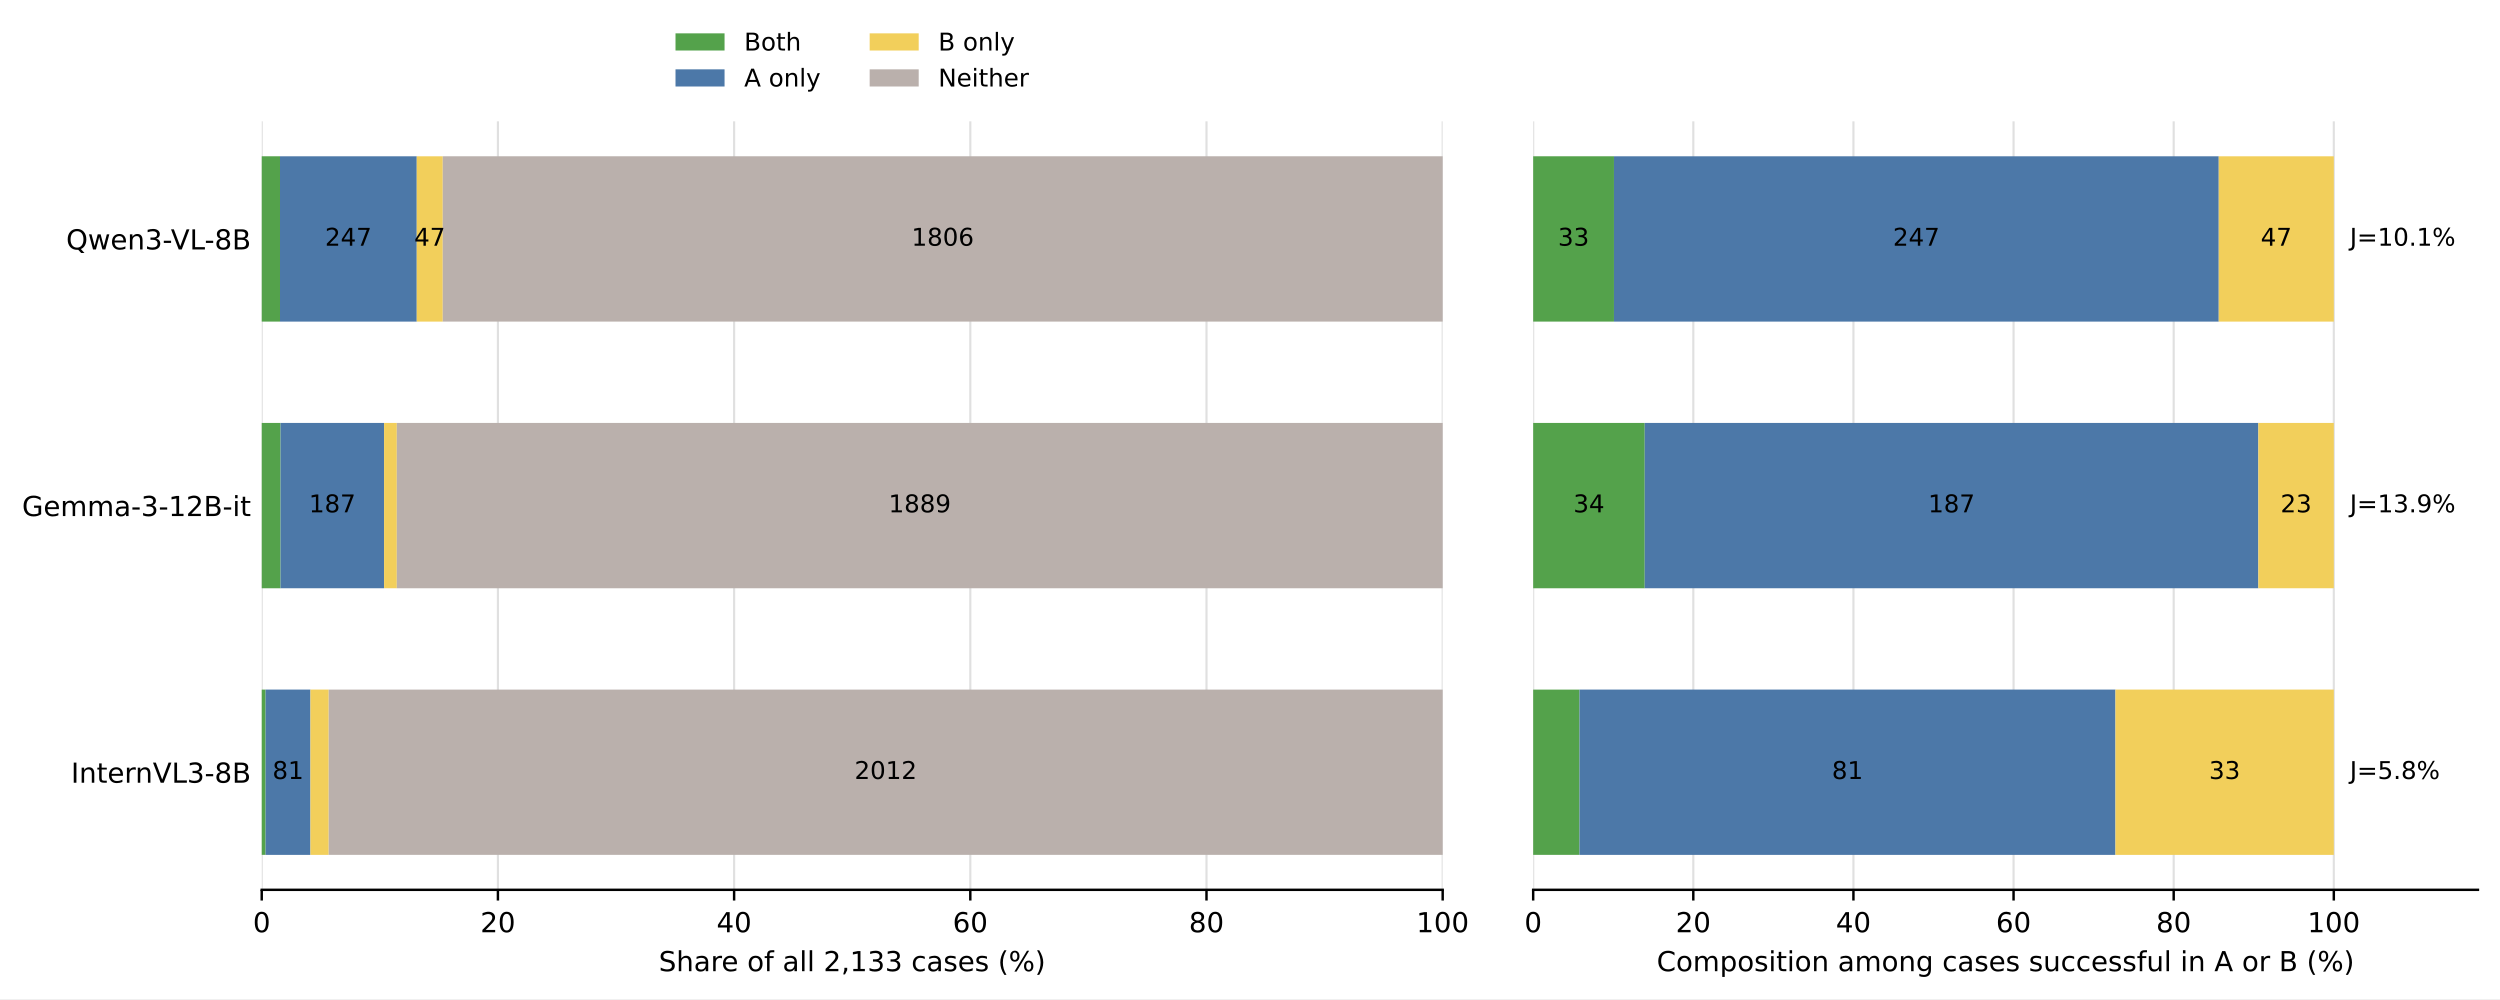
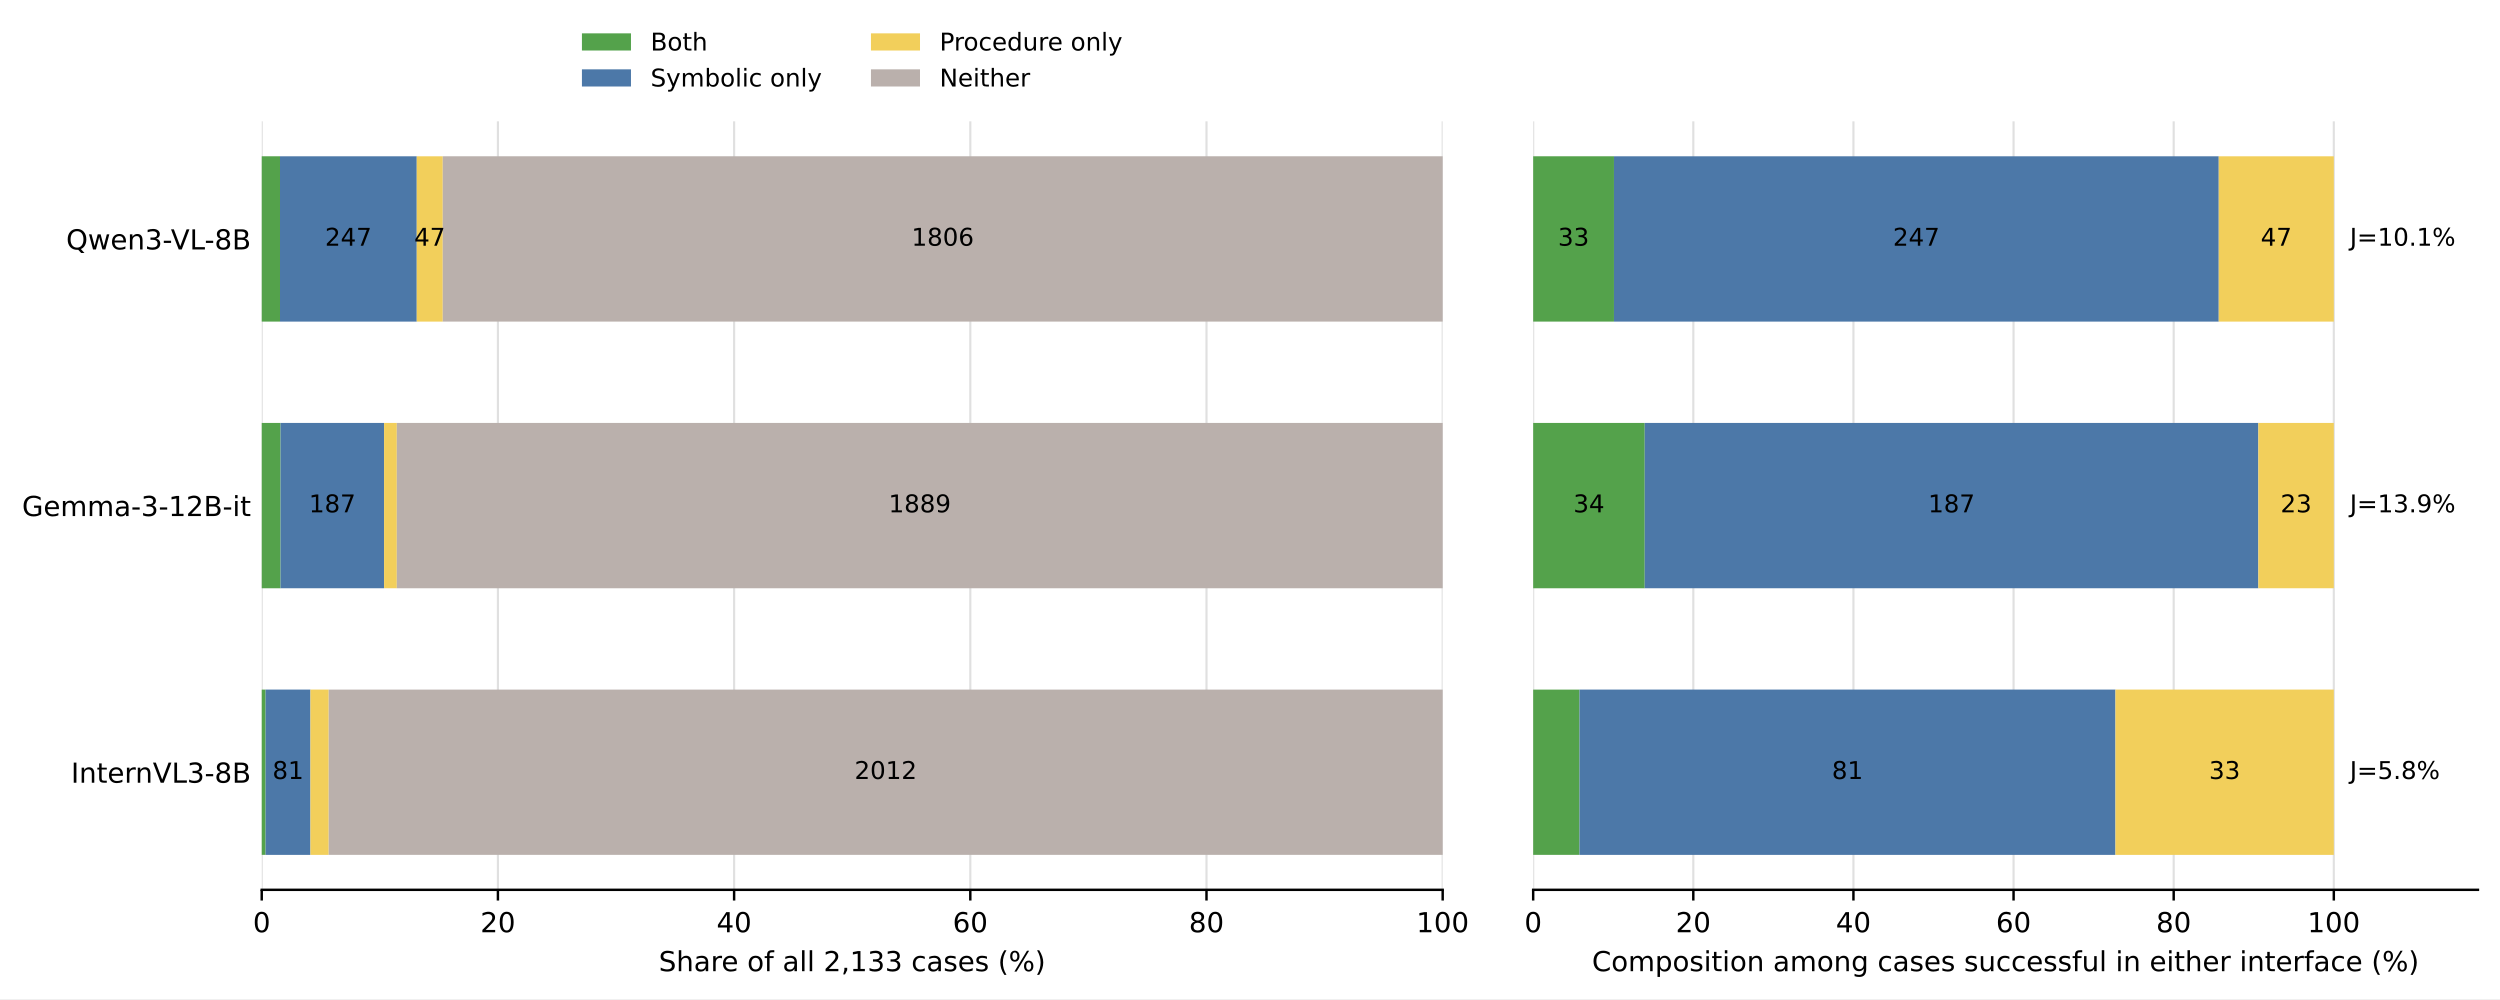
<svg xmlns="http://www.w3.org/2000/svg" xmlns:xlink="http://www.w3.org/1999/xlink" width="815.563pt" height="325.902pt" viewBox="0 0 815.563 325.902" version="1.1">
  <defs>
    <style type="text/css">*{stroke-linejoin: round; stroke-linecap: butt}</style>
  </defs>
  <g id="figure_1">
    <g id="patch_1">
      <path d="M 0 325.902 L 815.563 325.902 L 815.563 0 L 0 0 z " style="fill: #ffffff" />
    </g>
    <g id="axes_1">
      <g id="patch_2">
        <path d="M 85.383 290.282 L 470.639 290.282 L 470.639 39.592 L 85.383 39.592 z " style="fill: #ffffff" />
      </g>
      <g id="matplotlib.axis_1">
        <g id="xtick_1">
          <g id="line2d_1">
-             <path d="M 85.383 290.282 L 85.383 39.592 " clip-path="url(#p6bedf43dc2)" style="fill: none; stroke: #e0e0e0; stroke-width: 0.7; stroke-linecap: square" />
+             <path d="M 85.383 290.282 L 85.383 39.592 " clip-path="url(#pd48a658839)" style="fill: none; stroke: #e0e0e0; stroke-width: 0.7; stroke-linecap: square" />
          </g>
          <g id="line2d_2">
            <defs>
-               <path id="m91b5682cf0" d="M 0 0 L 0 3.5 " style="stroke: #000000; stroke-width: 0.8" />
+               <path id="m73e498e0ce" d="M 0 0 L 0 3.5 " style="stroke: #000000; stroke-width: 0.8" />
            </defs>
            <g>
-               <use xlink:href="#m91b5682cf0" x="85.383" y="290.282" style="stroke: #000000; stroke-width: 0.8" />
+               <use xlink:href="#m73e498e0ce" x="85.383" y="290.282" style="stroke: #000000; stroke-width: 0.8" />
            </g>
          </g>
          <g id="text_1">
            <text style="font: 9px 'DejaVu Sans'; text-anchor: middle" x="85.383" y="304.12" transform="rotate(-0 85.38313 304.1203)">0</text>
          </g>
        </g>
        <g id="xtick_2">
          <g id="line2d_3">
-             <path d="M 162.434 290.282 L 162.434 39.592 " clip-path="url(#p6bedf43dc2)" style="fill: none; stroke: #e0e0e0; stroke-width: 0.7; stroke-linecap: square" />
+             <path d="M 162.434 290.282 L 162.434 39.592 " clip-path="url(#pd48a658839)" style="fill: none; stroke: #e0e0e0; stroke-width: 0.7; stroke-linecap: square" />
          </g>
          <g id="line2d_4">
            <g>
-               <use xlink:href="#m91b5682cf0" x="162.434" y="290.282" style="stroke: #000000; stroke-width: 0.8" />
+               <use xlink:href="#m73e498e0ce" x="162.434" y="290.282" style="stroke: #000000; stroke-width: 0.8" />
            </g>
          </g>
          <g id="text_2">
            <text style="font: 9px 'DejaVu Sans'; text-anchor: middle" x="162.434" y="304.12" transform="rotate(-0 162.4342 304.1203)">20</text>
          </g>
        </g>
        <g id="xtick_3">
          <g id="line2d_5">
-             <path d="M 239.485 290.282 L 239.485 39.592 " clip-path="url(#p6bedf43dc2)" style="fill: none; stroke: #e0e0e0; stroke-width: 0.7; stroke-linecap: square" />
+             <path d="M 239.485 290.282 L 239.485 39.592 " clip-path="url(#pd48a658839)" style="fill: none; stroke: #e0e0e0; stroke-width: 0.7; stroke-linecap: square" />
          </g>
          <g id="line2d_6">
            <g>
-               <use xlink:href="#m91b5682cf0" x="239.485" y="290.282" style="stroke: #000000; stroke-width: 0.8" />
+               <use xlink:href="#m73e498e0ce" x="239.485" y="290.282" style="stroke: #000000; stroke-width: 0.8" />
            </g>
          </g>
          <g id="text_3">
            <text style="font: 9px 'DejaVu Sans'; text-anchor: middle" x="239.485" y="304.12" transform="rotate(-0 239.4853 304.1203)">40</text>
          </g>
        </g>
        <g id="xtick_4">
          <g id="line2d_7">
-             <path d="M 316.536 290.282 L 316.536 39.592 " clip-path="url(#p6bedf43dc2)" style="fill: none; stroke: #e0e0e0; stroke-width: 0.7; stroke-linecap: square" />
+             <path d="M 316.536 290.282 L 316.536 39.592 " clip-path="url(#pd48a658839)" style="fill: none; stroke: #e0e0e0; stroke-width: 0.7; stroke-linecap: square" />
          </g>
          <g id="line2d_8">
            <g>
-               <use xlink:href="#m91b5682cf0" x="316.536" y="290.282" style="stroke: #000000; stroke-width: 0.8" />
+               <use xlink:href="#m73e498e0ce" x="316.536" y="290.282" style="stroke: #000000; stroke-width: 0.8" />
            </g>
          </g>
          <g id="text_4">
            <text style="font: 9px 'DejaVu Sans'; text-anchor: middle" x="316.536" y="304.12" transform="rotate(-0 316.5365 304.1203)">60</text>
          </g>
        </g>
        <g id="xtick_5">
          <g id="line2d_9">
-             <path d="M 393.588 290.282 L 393.588 39.592 " clip-path="url(#p6bedf43dc2)" style="fill: none; stroke: #e0e0e0; stroke-width: 0.7; stroke-linecap: square" />
+             <path d="M 393.588 290.282 L 393.588 39.592 " clip-path="url(#pd48a658839)" style="fill: none; stroke: #e0e0e0; stroke-width: 0.7; stroke-linecap: square" />
          </g>
          <g id="line2d_10">
            <g>
-               <use xlink:href="#m91b5682cf0" x="393.588" y="290.282" style="stroke: #000000; stroke-width: 0.8" />
+               <use xlink:href="#m73e498e0ce" x="393.588" y="290.282" style="stroke: #000000; stroke-width: 0.8" />
            </g>
          </g>
          <g id="text_5">
            <text style="font: 9px 'DejaVu Sans'; text-anchor: middle" x="393.588" y="304.12" transform="rotate(-0 393.5876 304.1203)">80</text>
          </g>
        </g>
        <g id="xtick_6">
          <g id="line2d_11">
-             <path d="M 470.639 290.282 L 470.639 39.592 " clip-path="url(#p6bedf43dc2)" style="fill: none; stroke: #e0e0e0; stroke-width: 0.7; stroke-linecap: square" />
+             <path d="M 470.639 290.282 L 470.639 39.592 " clip-path="url(#pd48a658839)" style="fill: none; stroke: #e0e0e0; stroke-width: 0.7; stroke-linecap: square" />
          </g>
          <g id="line2d_12">
            <g>
-               <use xlink:href="#m91b5682cf0" x="470.639" y="290.282" style="stroke: #000000; stroke-width: 0.8" />
+               <use xlink:href="#m73e498e0ce" x="470.639" y="290.282" style="stroke: #000000; stroke-width: 0.8" />
            </g>
          </g>
          <g id="text_6">
            <text style="font: 9px 'DejaVu Sans'; text-anchor: middle" x="470.639" y="304.12" transform="rotate(-0 470.6387 304.1203)">100</text>
          </g>
        </g>
        <g id="text_7">
          <text style="font: 9px 'DejaVu Sans'; text-anchor: middle" x="278.011" y="316.831" transform="rotate(-0 278.0109 316.8306)">Share of all 2,133 cases (%)</text>
        </g>
      </g>
      <g id="matplotlib.axis_2">
        <g id="ytick_1">
          <g id="line2d_13" />
          <g id="text_8">
            <text style="font: 9px 'DejaVu Sans'; text-anchor: end" x="81.883" y="81.371" transform="rotate(-0 81.88313 81.37143)">Qwen3-VL-8B</text>
          </g>
        </g>
        <g id="ytick_2">
          <g id="line2d_14" />
          <g id="text_9">
            <text style="font: 9px 'DejaVu Sans'; text-anchor: end" x="81.883" y="168.356" transform="rotate(-0 81.88313 168.3561)">Gemma-3-12B-it</text>
          </g>
        </g>
        <g id="ytick_3">
          <g id="line2d_15" />
          <g id="text_10">
            <text style="font: 9px 'DejaVu Sans'; text-anchor: end" x="81.883" y="255.341" transform="rotate(-0 81.88313 255.3407)">InternVL3-8B</text>
          </g>
        </g>
      </g>
      <g id="patch_3">
-         <path d="M 85.383 50.987 L 91.343 50.987 L 91.343 104.917 L 85.383 104.917 z " clip-path="url(#p6bedf43dc2)" style="fill: #54a24b" />
+         <path d="M 85.383 50.987 L 91.343 50.987 L 91.343 104.917 L 85.383 104.917 z " clip-path="url(#pd48a658839)" style="fill: #54a24b" />
      </g>
      <g id="patch_4">
-         <path d="M 85.383 137.972 L 91.524 137.972 L 91.524 191.902 L 85.383 191.902 z " clip-path="url(#p6bedf43dc2)" style="fill: #54a24b" />
+         <path d="M 85.383 137.972 L 91.524 137.972 L 91.524 191.902 L 85.383 191.902 z " clip-path="url(#pd48a658839)" style="fill: #54a24b" />
      </g>
      <g id="patch_5">
-         <path d="M 85.383 224.956 L 86.647 224.956 L 86.647 278.887 L 85.383 278.887 z " clip-path="url(#p6bedf43dc2)" style="fill: #54a24b" />
+         <path d="M 85.383 224.956 L 86.647 224.956 L 86.647 278.887 L 85.383 278.887 z " clip-path="url(#pd48a658839)" style="fill: #54a24b" />
      </g>
      <g id="patch_6">
-         <path d="M 91.343 50.987 L 135.956 50.987 L 135.956 104.917 L 91.343 104.917 z " clip-path="url(#p6bedf43dc2)" style="fill: #4c78a8" />
+         <path d="M 91.343 50.987 L 135.956 50.987 L 135.956 104.917 L 91.343 104.917 z " clip-path="url(#pd48a658839)" style="fill: #4c78a8" />
      </g>
      <g id="patch_7">
-         <path d="M 91.524 137.972 L 125.299 137.972 L 125.299 191.902 L 91.524 191.902 z " clip-path="url(#p6bedf43dc2)" style="fill: #4c78a8" />
+         <path d="M 91.524 137.972 L 125.299 137.972 L 125.299 191.902 L 91.524 191.902 z " clip-path="url(#pd48a658839)" style="fill: #4c78a8" />
      </g>
      <g id="patch_8">
-         <path d="M 86.647 224.956 L 101.277 224.956 L 101.277 278.887 L 86.647 278.887 z " clip-path="url(#p6bedf43dc2)" style="fill: #4c78a8" />
+         <path d="M 86.647 224.956 L 101.277 224.956 L 101.277 278.887 L 86.647 278.887 z " clip-path="url(#pd48a658839)" style="fill: #4c78a8" />
      </g>
      <g id="patch_9">
-         <path d="M 135.956 50.987 L 144.445 50.987 L 144.445 104.917 L 135.956 104.917 z " clip-path="url(#p6bedf43dc2)" style="fill: #f2cf5b" />
+         <path d="M 135.956 50.987 L 144.445 50.987 L 144.445 104.917 L 135.956 104.917 z " clip-path="url(#pd48a658839)" style="fill: #f2cf5b" />
      </g>
      <g id="patch_10">
-         <path d="M 125.299 137.972 L 129.454 137.972 L 129.454 191.902 L 125.299 191.902 z " clip-path="url(#p6bedf43dc2)" style="fill: #f2cf5b" />
+         <path d="M 125.299 137.972 L 129.454 137.972 L 129.454 191.902 L 125.299 191.902 z " clip-path="url(#pd48a658839)" style="fill: #f2cf5b" />
      </g>
      <g id="patch_11">
-         <path d="M 101.277 224.956 L 107.238 224.956 L 107.238 278.887 L 101.277 278.887 z " clip-path="url(#p6bedf43dc2)" style="fill: #f2cf5b" />
+         <path d="M 101.277 224.956 L 107.238 224.956 L 107.238 278.887 L 101.277 278.887 z " clip-path="url(#pd48a658839)" style="fill: #f2cf5b" />
      </g>
      <g id="patch_12">
-         <path d="M 144.445 50.987 L 470.639 50.987 L 470.639 104.917 L 144.445 104.917 z " clip-path="url(#p6bedf43dc2)" style="fill: #bab0ac" />
+         <path d="M 144.445 50.987 L 470.639 50.987 L 470.639 104.917 L 144.445 104.917 z " clip-path="url(#pd48a658839)" style="fill: #bab0ac" />
      </g>
      <g id="patch_13">
-         <path d="M 129.454 137.972 L 470.639 137.972 L 470.639 191.902 L 129.454 191.902 z " clip-path="url(#p6bedf43dc2)" style="fill: #bab0ac" />
+         <path d="M 129.454 137.972 L 470.639 137.972 L 470.639 191.902 L 129.454 191.902 z " clip-path="url(#pd48a658839)" style="fill: #bab0ac" />
      </g>
      <g id="patch_14">
-         <path d="M 107.238 224.956 L 470.639 224.956 L 470.639 278.887 L 107.238 278.887 z " clip-path="url(#p6bedf43dc2)" style="fill: #bab0ac" />
+         <path d="M 107.238 224.956 L 470.639 224.956 L 470.639 278.887 L 107.238 278.887 z " clip-path="url(#pd48a658839)" style="fill: #bab0ac" />
      </g>
      <g id="patch_15">
        <path d="M 85.383 290.282 L 470.639 290.282 " style="fill: none; stroke: #000000; stroke-width: 0.8; stroke-linejoin: miter; stroke-linecap: square" />
      </g>
      <g id="text_11">
        <text style="font: 8px 'DejaVu Sans'; text-anchor: middle" x="113.65" y="80.16" transform="rotate(-0 113.6496 80.15963)">247</text>
      </g>
      <g id="text_12">
        <text style="font: 8px 'DejaVu Sans'; text-anchor: middle" x="108.412" y="167.144" transform="rotate(-0 108.4118 167.1443)">187</text>
      </g>
      <g id="text_13">
        <text style="font: 8px 'DejaVu Sans'; text-anchor: middle" x="93.962" y="254.129" transform="rotate(-0 93.96242 254.1289)">81</text>
      </g>
      <g id="text_14">
        <text style="font: 8px 'DejaVu Sans'; text-anchor: middle" x="140.2" y="80.16" transform="rotate(-0 140.2003 80.15963)">47</text>
      </g>
      <g id="text_15">
        <text style="font: 8px 'DejaVu Sans'; text-anchor: middle" x="307.542" y="80.16" transform="rotate(-0 307.5417 80.15963)">1806</text>
      </g>
      <g id="text_16">
        <text style="font: 8px 'DejaVu Sans'; text-anchor: middle" x="300.046" y="167.144" transform="rotate(-0 300.0461 167.1443)">1889</text>
      </g>
      <g id="text_17">
        <text style="font: 8px 'DejaVu Sans'; text-anchor: middle" x="288.938" y="254.129" transform="rotate(-0 288.9382 254.1289)">2012</text>
      </g>
      <g id="legend_1">
        <g id="patch_16">
-           <path d="M 220.368 16.479 L 236.368 16.479 L 236.368 10.879 L 220.368 10.879 z " style="fill: #54a24b" />
+           <path d="M 189.84 16.479 L 205.84 16.479 L 205.84 10.879 L 189.84 10.879 z " style="fill: #54a24b" />
        </g>
        <g id="text_18">
-           <text style="font: 8px 'DejaVu Sans'; text-anchor: start" x="242.768" y="16.479" transform="rotate(-0 242.7684 16.47875)">Both</text>
+           <text style="font: 8px 'DejaVu Sans'; text-anchor: start" x="212.24" y="16.479" transform="rotate(-0 212.2397 16.47875)">Both</text>
        </g>
        <g id="patch_17">
-           <path d="M 220.368 28.221 L 236.368 28.221 L 236.368 22.621 L 220.368 22.621 z " style="fill: #4c78a8" />
+           <path d="M 189.84 28.221 L 205.84 28.221 L 205.84 22.621 L 189.84 22.621 z " style="fill: #4c78a8" />
        </g>
        <g id="text_19">
-           <text style="font: 8px 'DejaVu Sans'; text-anchor: start" x="242.768" y="28.221" transform="rotate(-0 242.7684 28.22125)">A only</text>
+           <text style="font: 8px 'DejaVu Sans'; text-anchor: start" x="212.24" y="28.221" transform="rotate(-0 212.2397 28.22125)">Symbolic only</text>
        </g>
        <g id="patch_18">
-           <path d="M 283.706 16.479 L 299.706 16.479 L 299.706 10.879 L 283.706 10.879 z " style="fill: #f2cf5b" />
+           <path d="M 284.128 16.479 L 300.128 16.479 L 300.128 10.879 L 284.128 10.879 z " style="fill: #f2cf5b" />
        </g>
        <g id="text_20">
-           <text style="font: 8px 'DejaVu Sans'; text-anchor: start" x="306.106" y="16.479" transform="rotate(-0 306.1059 16.47875)">B only</text>
+           <text style="font: 8px 'DejaVu Sans'; text-anchor: start" x="306.528" y="16.479" transform="rotate(-0 306.5284 16.47875)">Procedure only</text>
        </g>
        <g id="patch_19">
-           <path d="M 283.706 28.221 L 299.706 28.221 L 299.706 22.621 L 283.706 22.621 z " style="fill: #bab0ac" />
+           <path d="M 284.128 28.221 L 300.128 28.221 L 300.128 22.621 L 284.128 22.621 z " style="fill: #bab0ac" />
        </g>
        <g id="text_21">
-           <text style="font: 8px 'DejaVu Sans'; text-anchor: start" x="306.106" y="28.221" transform="rotate(-0 306.1059 28.22125)">Neither</text>
+           <text style="font: 8px 'DejaVu Sans'; text-anchor: start" x="306.528" y="28.221" transform="rotate(-0 306.5284 28.22125)">Neither</text>
        </g>
      </g>
    </g>
    <g id="axes_2">
      <g id="patch_20">
        <path d="M 500.159 290.282 L 808.363 290.282 L 808.363 39.592 L 500.159 39.592 z " style="fill: #ffffff" />
      </g>
      <g id="matplotlib.axis_3">
        <g id="xtick_7">
          <g id="line2d_16">
-             <path d="M 500.159 290.282 L 500.159 39.592 " clip-path="url(#p96211d4f03)" style="fill: none; stroke: #e0e0e0; stroke-width: 0.7; stroke-linecap: square" />
+             <path d="M 500.159 290.282 L 500.159 39.592 " clip-path="url(#p3e52849c76)" style="fill: none; stroke: #e0e0e0; stroke-width: 0.7; stroke-linecap: square" />
          </g>
          <g id="line2d_17">
            <g>
-               <use xlink:href="#m91b5682cf0" x="500.159" y="290.282" style="stroke: #000000; stroke-width: 0.8" />
+               <use xlink:href="#m73e498e0ce" x="500.159" y="290.282" style="stroke: #000000; stroke-width: 0.8" />
            </g>
          </g>
          <g id="text_22">
            <text style="font: 9px 'DejaVu Sans'; text-anchor: middle" x="500.159" y="304.12" transform="rotate(-0 500.1587 304.1203)">0</text>
          </g>
        </g>
        <g id="xtick_8">
          <g id="line2d_18">
-             <path d="M 552.397 290.282 L 552.397 39.592 " clip-path="url(#p96211d4f03)" style="fill: none; stroke: #e0e0e0; stroke-width: 0.7; stroke-linecap: square" />
+             <path d="M 552.397 290.282 L 552.397 39.592 " clip-path="url(#p3e52849c76)" style="fill: none; stroke: #e0e0e0; stroke-width: 0.7; stroke-linecap: square" />
          </g>
          <g id="line2d_19">
            <g>
-               <use xlink:href="#m91b5682cf0" x="552.397" y="290.282" style="stroke: #000000; stroke-width: 0.8" />
+               <use xlink:href="#m73e498e0ce" x="552.397" y="290.282" style="stroke: #000000; stroke-width: 0.8" />
            </g>
          </g>
          <g id="text_23">
            <text style="font: 9px 'DejaVu Sans'; text-anchor: middle" x="552.397" y="304.12" transform="rotate(-0 552.3967 304.1203)">20</text>
          </g>
        </g>
        <g id="xtick_9">
          <g id="line2d_20">
-             <path d="M 604.635 290.282 L 604.635 39.592 " clip-path="url(#p96211d4f03)" style="fill: none; stroke: #e0e0e0; stroke-width: 0.7; stroke-linecap: square" />
+             <path d="M 604.635 290.282 L 604.635 39.592 " clip-path="url(#p3e52849c76)" style="fill: none; stroke: #e0e0e0; stroke-width: 0.7; stroke-linecap: square" />
          </g>
          <g id="line2d_21">
            <g>
-               <use xlink:href="#m91b5682cf0" x="604.635" y="290.282" style="stroke: #000000; stroke-width: 0.8" />
+               <use xlink:href="#m73e498e0ce" x="604.635" y="290.282" style="stroke: #000000; stroke-width: 0.8" />
            </g>
          </g>
          <g id="text_24">
            <text style="font: 9px 'DejaVu Sans'; text-anchor: middle" x="604.635" y="304.12" transform="rotate(-0 604.6348 304.1203)">40</text>
          </g>
        </g>
        <g id="xtick_10">
          <g id="line2d_22">
-             <path d="M 656.873 290.282 L 656.873 39.592 " clip-path="url(#p96211d4f03)" style="fill: none; stroke: #e0e0e0; stroke-width: 0.7; stroke-linecap: square" />
+             <path d="M 656.873 290.282 L 656.873 39.592 " clip-path="url(#p3e52849c76)" style="fill: none; stroke: #e0e0e0; stroke-width: 0.7; stroke-linecap: square" />
          </g>
          <g id="line2d_23">
            <g>
-               <use xlink:href="#m91b5682cf0" x="656.873" y="290.282" style="stroke: #000000; stroke-width: 0.8" />
+               <use xlink:href="#m73e498e0ce" x="656.873" y="290.282" style="stroke: #000000; stroke-width: 0.8" />
            </g>
          </g>
          <g id="text_25">
            <text style="font: 9px 'DejaVu Sans'; text-anchor: middle" x="656.873" y="304.12" transform="rotate(-0 656.8728 304.1203)">60</text>
          </g>
        </g>
        <g id="xtick_11">
          <g id="line2d_24">
-             <path d="M 709.111 290.282 L 709.111 39.592 " clip-path="url(#p96211d4f03)" style="fill: none; stroke: #e0e0e0; stroke-width: 0.7; stroke-linecap: square" />
+             <path d="M 709.111 290.282 L 709.111 39.592 " clip-path="url(#p3e52849c76)" style="fill: none; stroke: #e0e0e0; stroke-width: 0.7; stroke-linecap: square" />
          </g>
          <g id="line2d_25">
            <g>
-               <use xlink:href="#m91b5682cf0" x="709.111" y="290.282" style="stroke: #000000; stroke-width: 0.8" />
+               <use xlink:href="#m73e498e0ce" x="709.111" y="290.282" style="stroke: #000000; stroke-width: 0.8" />
            </g>
          </g>
          <g id="text_26">
            <text style="font: 9px 'DejaVu Sans'; text-anchor: middle" x="709.111" y="304.12" transform="rotate(-0 709.1108 304.1203)">80</text>
          </g>
        </g>
        <g id="xtick_12">
          <g id="line2d_26">
-             <path d="M 761.349 290.282 L 761.349 39.592 " clip-path="url(#p96211d4f03)" style="fill: none; stroke: #e0e0e0; stroke-width: 0.7; stroke-linecap: square" />
+             <path d="M 761.349 290.282 L 761.349 39.592 " clip-path="url(#p3e52849c76)" style="fill: none; stroke: #e0e0e0; stroke-width: 0.7; stroke-linecap: square" />
          </g>
          <g id="line2d_27">
            <g>
-               <use xlink:href="#m91b5682cf0" x="761.349" y="290.282" style="stroke: #000000; stroke-width: 0.8" />
+               <use xlink:href="#m73e498e0ce" x="761.349" y="290.282" style="stroke: #000000; stroke-width: 0.8" />
            </g>
          </g>
          <g id="text_27">
            <text style="font: 9px 'DejaVu Sans'; text-anchor: middle" x="761.349" y="304.12" transform="rotate(-0 761.3489 304.1203)">100</text>
          </g>
        </g>
        <g id="text_28">
-           <text style="font: 9px 'DejaVu Sans'; text-anchor: middle" x="654.261" y="316.831" transform="rotate(-0 654.2609 316.8306)">Composition among cases successful in A or B (%)</text>
+           <text style="font: 9px 'DejaVu Sans'; text-anchor: middle" x="654.261" y="316.831" transform="rotate(-0 654.2609 316.8306)">Composition among cases successful in either interface (%)</text>
        </g>
      </g>
      <g id="matplotlib.axis_4">
        <g id="ytick_4">
          <g id="line2d_28" />
        </g>
        <g id="ytick_5">
          <g id="line2d_29" />
        </g>
        <g id="ytick_6">
          <g id="line2d_30" />
        </g>
      </g>
      <g id="patch_21">
-         <path d="M 500.159 50.987 L 526.517 50.987 L 526.517 104.917 L 500.159 104.917 z " clip-path="url(#p96211d4f03)" style="fill: #54a24b" />
+         <path d="M 500.159 50.987 L 526.517 50.987 L 526.517 104.917 L 500.159 104.917 z " clip-path="url(#p3e52849c76)" style="fill: #54a24b" />
      </g>
      <g id="patch_22">
-         <path d="M 500.159 137.972 L 536.554 137.972 L 536.554 191.902 L 500.159 191.902 z " clip-path="url(#p96211d4f03)" style="fill: #54a24b" />
+         <path d="M 500.159 137.972 L 536.554 137.972 L 536.554 191.902 L 500.159 191.902 z " clip-path="url(#p3e52849c76)" style="fill: #54a24b" />
      </g>
      <g id="patch_23">
-         <path d="M 500.159 224.956 L 515.269 224.956 L 515.269 278.887 L 500.159 278.887 z " clip-path="url(#p96211d4f03)" style="fill: #54a24b" />
+         <path d="M 500.159 224.956 L 515.269 224.956 L 515.269 278.887 L 500.159 278.887 z " clip-path="url(#p3e52849c76)" style="fill: #54a24b" />
      </g>
      <g id="patch_24">
-         <path d="M 526.517 50.987 L 723.808 50.987 L 723.808 104.917 L 526.517 104.917 z " clip-path="url(#p96211d4f03)" style="fill: #4c78a8" />
+         <path d="M 526.517 50.987 L 723.808 50.987 L 723.808 104.917 L 526.517 104.917 z " clip-path="url(#p3e52849c76)" style="fill: #4c78a8" />
      </g>
      <g id="patch_25">
-         <path d="M 536.554 137.972 L 736.728 137.972 L 736.728 191.902 L 536.554 191.902 z " clip-path="url(#p96211d4f03)" style="fill: #4c78a8" />
+         <path d="M 536.554 137.972 L 736.728 137.972 L 736.728 191.902 L 536.554 191.902 z " clip-path="url(#p3e52849c76)" style="fill: #4c78a8" />
      </g>
      <g id="patch_26">
-         <path d="M 515.269 224.956 L 690.115 224.956 L 690.115 278.887 L 515.269 278.887 z " clip-path="url(#p96211d4f03)" style="fill: #4c78a8" />
+         <path d="M 515.269 224.956 L 690.115 224.956 L 690.115 278.887 L 515.269 278.887 z " clip-path="url(#p3e52849c76)" style="fill: #4c78a8" />
      </g>
      <g id="patch_27">
-         <path d="M 723.808 50.987 L 761.349 50.987 L 761.349 104.917 L 723.808 104.917 z " clip-path="url(#p96211d4f03)" style="fill: #f2cf5b" />
+         <path d="M 723.808 50.987 L 761.349 50.987 L 761.349 104.917 L 723.808 104.917 z " clip-path="url(#p3e52849c76)" style="fill: #f2cf5b" />
      </g>
      <g id="patch_28">
-         <path d="M 736.728 137.972 L 761.349 137.972 L 761.349 191.902 L 736.728 191.902 z " clip-path="url(#p96211d4f03)" style="fill: #f2cf5b" />
+         <path d="M 736.728 137.972 L 761.349 137.972 L 761.349 191.902 L 736.728 191.902 z " clip-path="url(#p3e52849c76)" style="fill: #f2cf5b" />
      </g>
      <g id="patch_29">
-         <path d="M 690.115 224.956 L 761.349 224.956 L 761.349 278.887 L 690.115 278.887 z " clip-path="url(#p96211d4f03)" style="fill: #f2cf5b" />
+         <path d="M 690.115 224.956 L 761.349 224.956 L 761.349 278.887 L 690.115 278.887 z " clip-path="url(#p3e52849c76)" style="fill: #f2cf5b" />
      </g>
      <g id="patch_30">
        <path d="M 500.159 290.282 L 808.363 290.282 " style="fill: none; stroke: #000000; stroke-width: 0.8; stroke-linejoin: miter; stroke-linecap: square" />
      </g>
      <g id="text_29">
        <text style="font: 8px 'DejaVu Sans'; text-anchor: middle" x="513.338" y="80.16" transform="rotate(-0 513.338 80.15963)">33</text>
      </g>
      <g id="text_30">
        <text style="font: 8px 'DejaVu Sans'; text-anchor: middle" x="518.356" y="167.144" transform="rotate(-0 518.3564 167.1443)">34</text>
      </g>
      <g id="text_31">
        <text style="font: 8px 'DejaVu Sans'; text-anchor: middle" x="625.163" y="80.16" transform="rotate(-0 625.1626 80.15963)">247</text>
      </g>
      <g id="text_32">
        <text style="font: 8px 'DejaVu Sans'; text-anchor: middle" x="636.641" y="167.144" transform="rotate(-0 636.6413 167.1443)">187</text>
      </g>
      <g id="text_33">
        <text style="font: 8px 'DejaVu Sans'; text-anchor: middle" x="602.692" y="254.129" transform="rotate(-0 602.692 254.1289)">81</text>
      </g>
      <g id="text_34">
        <text style="font: 8px 'DejaVu Sans'; text-anchor: middle" x="742.578" y="80.16" transform="rotate(-0 742.5783 80.15963)">47</text>
      </g>
      <g id="text_35">
        <text style="font: 8px 'DejaVu Sans'; text-anchor: middle" x="749.039" y="167.144" transform="rotate(-0 749.0387 167.1443)">23</text>
      </g>
      <g id="text_36">
        <text style="font: 8px 'DejaVu Sans'; text-anchor: middle" x="725.732" y="254.129" transform="rotate(-0 725.732 254.1289)">33</text>
      </g>
      <g id="text_37">
        <text style="font: 8px 'DejaVu Sans'; text-anchor: start" x="766.573" y="80.16" transform="rotate(-0 766.5727 80.15963)">J=10.1%</text>
      </g>
      <g id="text_38">
        <text style="font: 8px 'DejaVu Sans'; text-anchor: start" x="766.573" y="167.144" transform="rotate(-0 766.5727 167.1443)">J=13.9%</text>
      </g>
      <g id="text_39">
        <text style="font: 8px 'DejaVu Sans'; text-anchor: start" x="766.573" y="254.129" transform="rotate(-0 766.5727 254.1289)">J=5.8%</text>
      </g>
    </g>
  </g>
  <defs>
-     <clipPath id="p6bedf43dc2">
+     <clipPath id="pd48a658839">
      <rect x="85.383" y="39.592" width="385.256" height="250.69" />
    </clipPath>
-     <clipPath id="p96211d4f03">
+     <clipPath id="p3e52849c76">
      <rect x="500.159" y="39.592" width="308.204" height="250.69" />
    </clipPath>
  </defs>
</svg>
